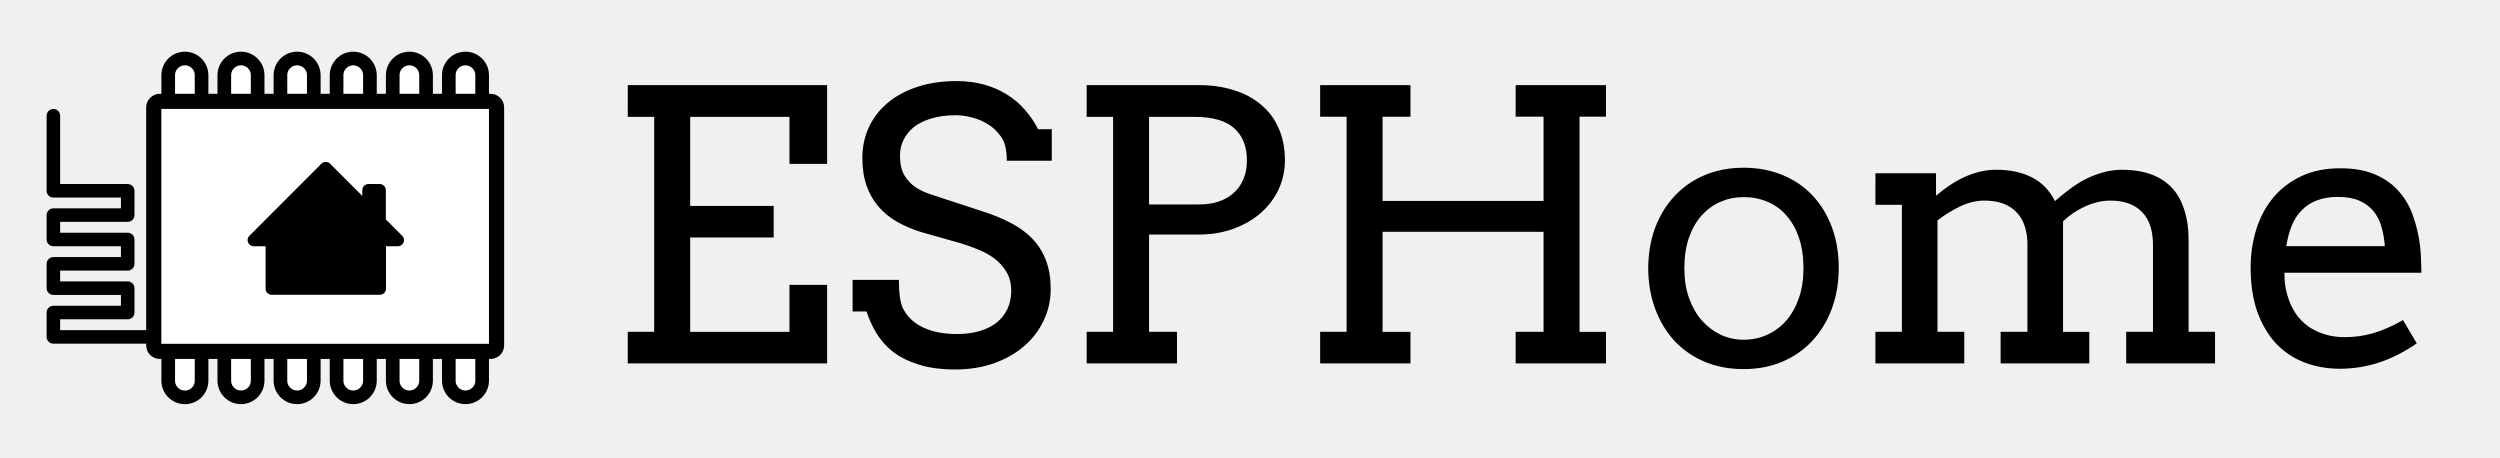
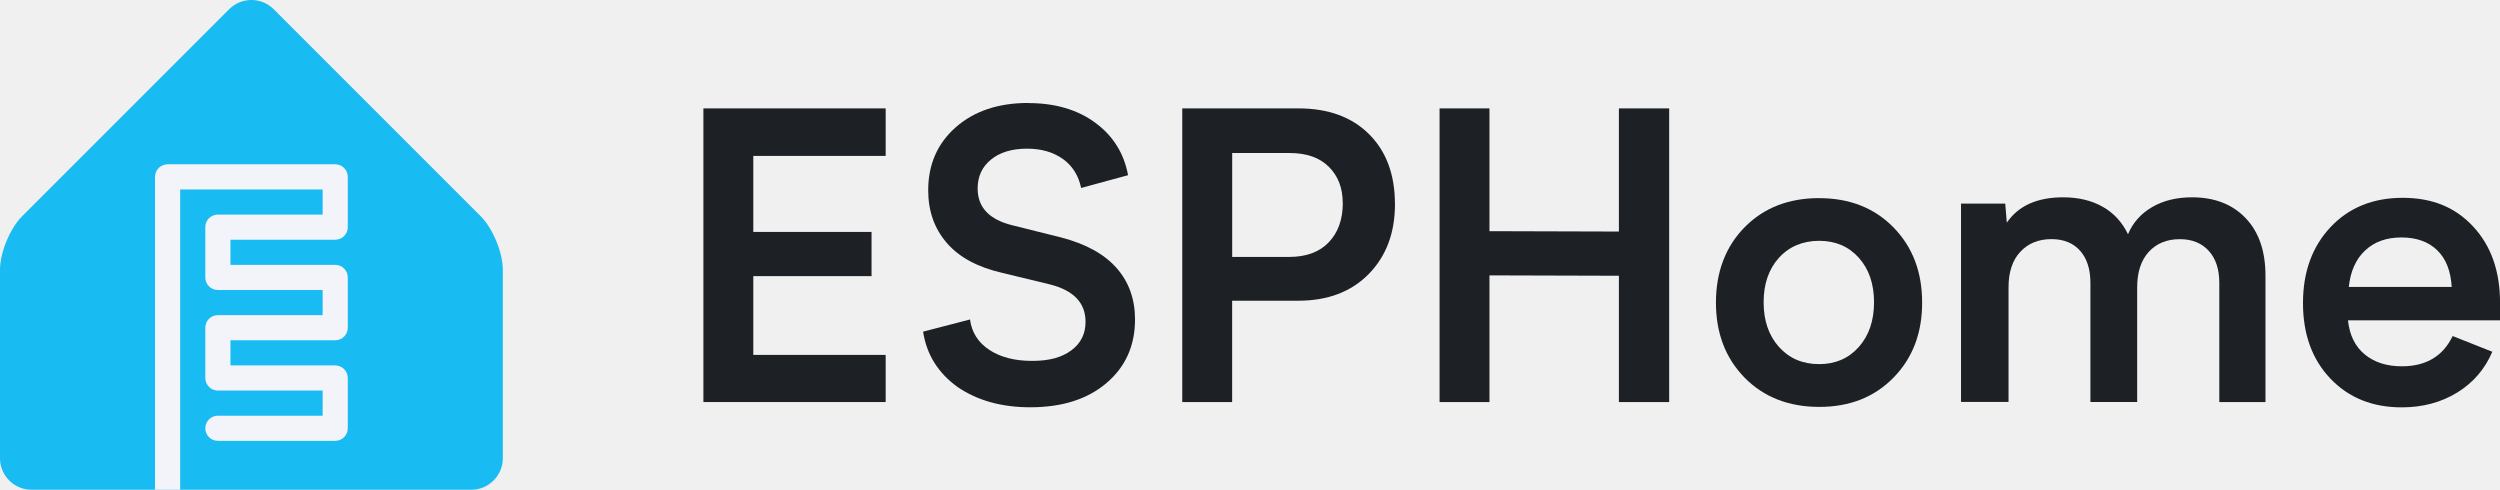
- <svg xmlns="http://www.w3.org/2000/svg" viewBox="0 0 399 73">
-   <g fill="none" fill-rule="evenodd">
-     <path d="M71.63 16.18V12c0-1.47 1.19-2.66 2.66-2.66 1.47 0 2.66 1.19 2.66 2.66v4.18m-14.27 0V12c0-1.47 1.19-2.66 2.66-2.66A2.65 2.65 0 0 1 68 11.99v4.18m-14.28.01V12c0-1.47 1.19-2.66 2.66-2.66 1.47 0 2.66 1.19 2.66 2.66v4.18m-14.28 0V12c0-1.47 1.19-2.66 2.66-2.66 1.47 0 2.66 1.19 2.66 2.66v4.18m-14.28 0V12c0-1.47 1.19-2.66 2.66-2.66 1.47 0 2.66 1.19 2.66 2.66v4.18m-14.27 0V12c0-1.47 1.19-2.66 2.66-2.66 1.47 0 2.66 1.19 2.66 2.66v4.18M76.95 56.07v4.68c0 1.47-1.19 2.66-2.66 2.66-1.47 0-2.66-1.19-2.66-2.66v-4.68m-3.63 0v4.68c0 1.47-1.19 2.66-2.66 2.66-1.47 0-2.66-1.19-2.66-2.66v-4.68m-3.64 0v4.68c0 1.47-1.19 2.66-2.66 2.66-1.47 0-2.66-1.19-2.66-2.66v-4.68m-3.64 0v4.68c0 1.47-1.19 2.66-2.66 2.66-1.47 0-2.66-1.19-2.66-2.66v-4.68m-3.64 0v4.68c0 1.47-1.19 2.66-2.66 2.66-1.47 0-2.66-1.19-2.66-2.66v-4.68m-3.63.26v4.43c0 1.47-1.19 2.66-2.66 2.66-1.47 0-2.66-1.19-2.66-2.66v-4.43" fill="#fff" stroke="#000" stroke-width="2.178" />
-     <path fill="#fff" stroke="#000" stroke-width="2.42" d="M78.29 16.18H25.51a.97.97 0 0 0-.97.97v37.96c0 .53.43.97.97.97h52.77c.53 0 .97-.43.97-.97V17.15c0-.54-.43-.97-.96-.97z" />
-     <path fill="#000" fill-rule="nonzero" d="M40.5 38.32h2.87v7.75h17.25v-7.75h2.87l-2.89-2.9v-5.07h-1.8v3.28l-6.81-6.81z" />
-     <path stroke="#000" stroke-linecap="round" stroke-linejoin="round" stroke-width="1.961" d="M40.5 38.32h2.87v7.75h17.25v-7.75h2.87l-2.89-2.9v-5.07h-1.8v3.28l-6.81-6.81z" />
-     <path d="M24.34 53.77H8.52v-3.89h11.86v-3.89H8.52v-3.88h11.86v-3.89H8.52v-3.89h11.86v-3.88H8.52V18.47" stroke="#000" stroke-linecap="round" stroke-linejoin="round" stroke-width="2.159" />
-     <path d="M100.19 13.586h31.816v12.568H126v-7.5h-15.85v14.21h13.33v5.038h-13.33v15.059H126v-7.5h6.006V58h-31.817v-5.04h4.22V18.655h-4.22zm60.498 12.07q0-2.578-.938-3.867t-2.08-1.963q-1.113-.703-2.461-1.055-1.348-.38-2.695-.38-2.227 0-3.897.527-1.67.498-2.783 1.377-1.084.879-1.64 2.05t-.557 2.462q0 1.933.674 3.134.703 1.172 1.757 1.905 1.055.703 2.315 1.113 1.289.41 2.46.82l5.919 1.934q2.666.85 4.687 1.933 2.051 1.084 3.428 2.579 1.377 1.464 2.08 3.398.732 1.934.732 4.482 0 2.754-1.142 5.098-1.113 2.344-3.135 4.072-2.021 1.729-4.834 2.725-2.783.967-6.123.967-3.428 0-5.86-.791-2.43-.762-4.1-2.051-1.641-1.318-2.638-2.988-.996-1.67-1.552-3.428h-2.227v-5.04h7.383q0 3.253.674 4.6.703 1.348 1.933 2.256 1.23.88 2.93 1.348 1.7.44 3.75.44 1.992 0 3.574-.47 1.612-.468 2.725-1.347 1.142-.908 1.728-2.168.616-1.289.616-2.9 0-1.787-.762-3.018-.733-1.26-1.904-2.139-1.172-.878-2.579-1.435-1.376-.557-2.666-.967l-6.416-1.816q-2.109-.645-3.867-1.64-1.728-.997-2.988-2.433-1.23-1.435-1.904-3.34-.674-1.933-.674-4.453 0-2.548.996-4.775.996-2.226 2.93-3.896 1.933-1.67 4.716-2.608 2.813-.967 6.416-.967 2.374 0 4.366.557 2.021.557 3.633 1.582 1.64.996 2.87 2.432 1.26 1.406 2.11 3.105h2.197v5.04zm12.744-12.07h17.959q2.988 0 5.478.791 2.52.762 4.336 2.285 1.846 1.494 2.842 3.75 1.025 2.256 1.025 5.186 0 2.431-.996 4.6-.996 2.138-2.812 3.75-1.817 1.61-4.366 2.548-2.52.938-5.625.938h-7.88V52.96h4.453V58h-14.414v-5.04h4.218V18.655h-4.218zm9.96 5.068V32.63h7.999q1.67 0 3.046-.44 1.407-.468 2.403-1.347 1.025-.88 1.582-2.197.586-1.319.586-3.047 0-3.282-1.992-5.098-1.993-1.846-6.358-1.846zm58.506-5.068h14.414v5.039h-4.218v34.336h4.219V58h-14.415v-5.04h4.454V36.995h-25.694v15.967h4.453V58h-14.414v-5.04h4.219V18.626h-4.219v-5.04h14.414v5.04h-4.453v13.447h25.694V18.625h-4.454zm21.153 29.238q.03-3.603 1.142-6.562 1.143-2.96 3.164-5.069 2.022-2.138 4.805-3.28 2.783-1.143 6.123-1.143 3.37 0 6.152 1.142 2.813 1.143 4.805 3.252 1.992 2.08 3.106 5.04 1.113 2.958 1.113 6.562 0 3.545-1.113 6.533-1.114 2.959-3.106 5.097-1.992 2.14-4.805 3.34-2.783 1.172-6.152 1.172-3.428 0-6.21-1.172-2.784-1.172-4.776-3.28-1.992-2.14-3.106-5.099-1.113-2.959-1.142-6.533zm5.771 0q0 2.608.733 4.717.761 2.11 2.05 3.604 1.319 1.464 3.018 2.285 1.729.79 3.662.79 2.022 0 3.75-.79 1.758-.791 3.047-2.256 1.29-1.494 2.022-3.604.732-2.11.732-4.746 0-2.754-.732-4.892-.733-2.139-2.022-3.575-1.26-1.435-3.018-2.168-1.757-.732-3.779-.732-1.933 0-3.662.732-1.7.733-3.018 2.168-1.289 1.436-2.05 3.575-.733 2.138-.733 4.892zm30.498-15.176h9.668v3.545h.059q.996-.85 2.08-1.582 1.113-.761 2.314-1.318 1.202-.557 2.49-.879 1.319-.322 2.725-.322 3.282 0 5.655 1.23 2.373 1.201 3.662 3.78 1.113-.997 2.343-1.905 1.23-.937 2.55-1.611 1.347-.674 2.812-1.084 1.465-.41 3.047-.41 2.46 0 4.423.674 1.963.673 3.34 2.05 1.377 1.377 2.08 3.545.733 2.139.733 5.069v14.53h4.219V58h-14.18v-5.04h4.277V39.105q0-3.487-1.758-5.274-1.757-1.816-5.068-1.816-1.963 0-4.014.937-2.05.938-3.515 2.373v17.637h4.19V58H319.3v-5.04h4.277V39.105q0-3.487-1.787-5.274-1.758-1.816-5.068-1.816-1.905 0-3.838.908-1.934.908-3.662 2.256V52.96h4.277V58h-14.18v-5.04h4.22V32.688h-4.22zm65.274 15.88q0 1.288.176 2.372.205 1.055.556 2.022 1.084 2.93 3.457 4.424 2.403 1.465 5.42 1.465 2.373 0 4.6-.645 2.256-.674 4.717-2.08l2.197 3.72q-2.988 2.051-6.006 3.048-3.018.996-6.27.996-3.076 0-5.712-1.026-2.608-1.025-4.512-3.047-1.875-2.021-2.96-5.039-1.054-3.017-1.054-7.031 0-3.252.908-6.123.909-2.9 2.696-5.04 1.816-2.167 4.482-3.427 2.666-1.26 6.211-1.26 3.428 0 5.713 1.055 2.314 1.026 3.75 2.754 1.465 1.7 2.197 3.897.762 2.197 1.055 4.482.146 1.113.176 2.256.058 1.142.058 2.226zm8.525-12.1q-1.904 0-3.34.556-1.406.528-2.402 1.553-.996.996-1.611 2.461-.586 1.465-.88 3.281h15.733q-.117-1.699-.557-3.134-.41-1.436-1.289-2.49-.878-1.055-2.255-1.641-1.377-.586-3.399-.586z" fill="#000" aria-label="ESPHome" />
+ <svg xmlns="http://www.w3.org/2000/svg" id="Layer_2" data-name="Layer 2" viewBox="0 0 596.64 116.88">
+   <defs>
+     <style>
+       .cls-1 {
+         fill: #1d2126;
+       }
+ 
+       .cls-1, .cls-2, .cls-3 {
+         stroke-width: 0px;
+       }
+ 
+       .cls-2 {
+         fill: #f2f4f9;
+       }
+ 
+       .cls-3 {
+         fill: #18bcf2;
+       }
+     </style>
+   </defs>
+   <g id="Layer_1-2" data-name="Layer 1">
+     <g>
+       <g>
+         <path class="cls-1" d="M211.37,84.7v11.25h-43.5V25.87h43.5v11.34h-31.59v18.14h28.22v10.55h-28.22v18.8h31.59Z" />
+         <path class="cls-1" d="M245.41,24.6c6.41,0,11.73,1.56,15.98,4.69,4.25,3.12,6.86,7.3,7.83,12.52l-11.2,3.05c-.63-3-2.09-5.31-4.38-6.94-2.3-1.62-5.13-2.44-8.51-2.44-3.63,0-6.5.87-8.62,2.6-2.13,1.73-3.19,4.04-3.19,6.91,0,4.53,2.81,7.47,8.44,8.81l11.44,2.86c5.91,1.53,10.33,3.96,13.27,7.29,2.94,3.33,4.41,7.43,4.41,12.3,0,6.25-2.27,11.3-6.8,15.16-4.53,3.86-10.59,5.79-18.19,5.79-6.84,0-12.63-1.61-17.34-4.83-4.66-3.34-7.41-7.75-8.25-13.22l11.2-2.91c.41,3.09,1.95,5.52,4.62,7.27,2.67,1.75,6.07,2.62,10.2,2.62s7.09-.84,9.35-2.51c2.27-1.67,3.4-3.94,3.4-6.82,0-4.5-2.81-7.47-8.44-8.91l-11.44-2.77c-5.88-1.34-10.29-3.73-13.24-7.15s-4.43-7.6-4.43-12.54c0-6.19,2.2-11.21,6.59-15.07,4.39-3.86,10.16-5.79,17.32-5.79Z" />
+         <path class="cls-1" d="M332.92,48.7c0,6.88-2.09,12.44-6.26,16.69-4.17,4.25-9.79,6.38-16.85,6.38h-15.75v24.19h-11.91V25.87h27.75c7.12,0,12.74,2.06,16.85,6.16,4.11,4.11,6.16,9.66,6.16,16.66ZM320.45,48.42c0-3.53-1.1-6.4-3.3-8.6s-5.32-3.3-9.35-3.3h-13.73v24.8h13.55c4.12,0,7.3-1.17,9.52-3.52,2.22-2.34,3.33-5.47,3.33-9.38Z" />
+         <path class="cls-1" d="M343.56,25.87h11.91v29.3l30.89.09v-29.39h12v70.08h-12v-30.14l-30.89-.09v30.23h-11.91V25.87Z" />
+         <path class="cls-1" d="M434.17,47.29c7.25,0,13.16,2.33,17.72,6.98,4.56,4.66,6.84,10.64,6.84,17.95s-2.28,13.25-6.84,17.91c-4.56,4.66-10.47,6.98-17.72,6.98s-13.25-2.33-17.81-6.98c-4.56-4.66-6.84-10.62-6.84-17.91s2.28-13.34,6.84-17.98c4.56-4.64,10.5-6.96,17.81-6.96ZM434.17,86.9c3.87,0,7.02-1.37,9.45-4.1,2.42-2.73,3.63-6.29,3.63-10.66s-1.21-7.91-3.63-10.62c-2.42-2.7-5.57-4.05-9.45-4.05s-7.17,1.35-9.61,4.05c-2.44,2.7-3.66,6.24-3.66,10.62s1.22,7.93,3.66,10.66c2.44,2.73,5.64,4.1,9.61,4.1Z" />
+         <path class="cls-1" d="M540.67,65.81v30.14h-11.02v-28.41c0-3.28-.84-5.84-2.53-7.69-1.69-1.84-3.98-2.77-6.89-2.77-3.09,0-5.56,1.01-7.41,3.02-1.84,2.02-2.77,4.84-2.77,8.46v27.38h-11.16v-28.41c0-3.28-.82-5.84-2.46-7.69-1.64-1.84-3.91-2.77-6.82-2.77-3.09,0-5.58,1.01-7.45,3.02s-2.81,4.84-2.81,8.46v27.38h-11.34v-47.34h10.55l.38,4.55c2.75-4.03,7.23-6.05,13.45-6.05,3.62,0,6.77.75,9.42,2.25,2.66,1.5,4.67,3.69,6.05,6.56,1.16-2.75,3.07-4.91,5.74-6.47,2.67-1.56,5.85-2.34,9.54-2.34,5.37,0,9.64,1.66,12.8,4.97,3.16,3.31,4.73,7.89,4.73,13.73Z" />
+         <path class="cls-1" d="M596.64,76.45h-36.28c.38,3.56,1.72,6.28,4.03,8.16,2.31,1.88,5.25,2.81,8.81,2.81,5.78,0,9.83-2.41,12.14-7.22l9.47,3.75c-1.78,4.16-4.59,7.41-8.41,9.75-3.83,2.34-8.23,3.52-13.2,3.52-7,0-12.68-2.29-17.04-6.87-4.36-4.58-6.54-10.59-6.54-18.02s2.2-13.48,6.59-18.14c4.39-4.66,10.13-6.98,17.23-6.98s12.58,2.3,16.83,6.89c4.25,4.59,6.38,10.64,6.38,18.14v4.22ZM560.55,68.48h24.56c-.22-3.84-1.38-6.77-3.49-8.79s-4.95-3.02-8.51-3.02-6.41,1.02-8.62,3.07c-2.22,2.05-3.53,4.96-3.94,8.74Z" />
+       </g>
+       <g>
+         <path class="cls-3" d="M120,109.38c0,4.12-3.38,7.5-7.5,7.5H7.5c-4.12,0-7.5-3.38-7.5-7.5v-45c0-4.12,2.39-9.89,5.3-12.8L54.7,2.19c2.92-2.92,7.69-2.92,10.61,0l49.39,49.39c2.92,2.92,5.3,8.68,5.3,12.8v45Z" />
+         <path class="cls-2" d="M80,39.21h-40c-1.66,0-3,1.34-3,3v74.67h6V45.21h34v6h-25c-1.66,0-3,1.34-3,3v12c0,1.66,1.34,3,3,3h25v6h-25c-1.66,0-3,1.34-3,3v12c0,1.66,1.34,3,3,3h25v6h-25c-1.66,0-3,1.34-3,3s1.34,3,3,3h28c1.66,0,3-1.34,3-3v-12c0-1.66-1.34-3-3-3h-25v-6h25c1.66,0,3-1.34,3-3v-12c0-1.66-1.34-3-3-3h-25v-6h25c1.66,0,3-1.34,3-3v-12c0-1.66-1.34-3-3-3Z" />
+       </g>
+     </g>
  </g>
</svg>
